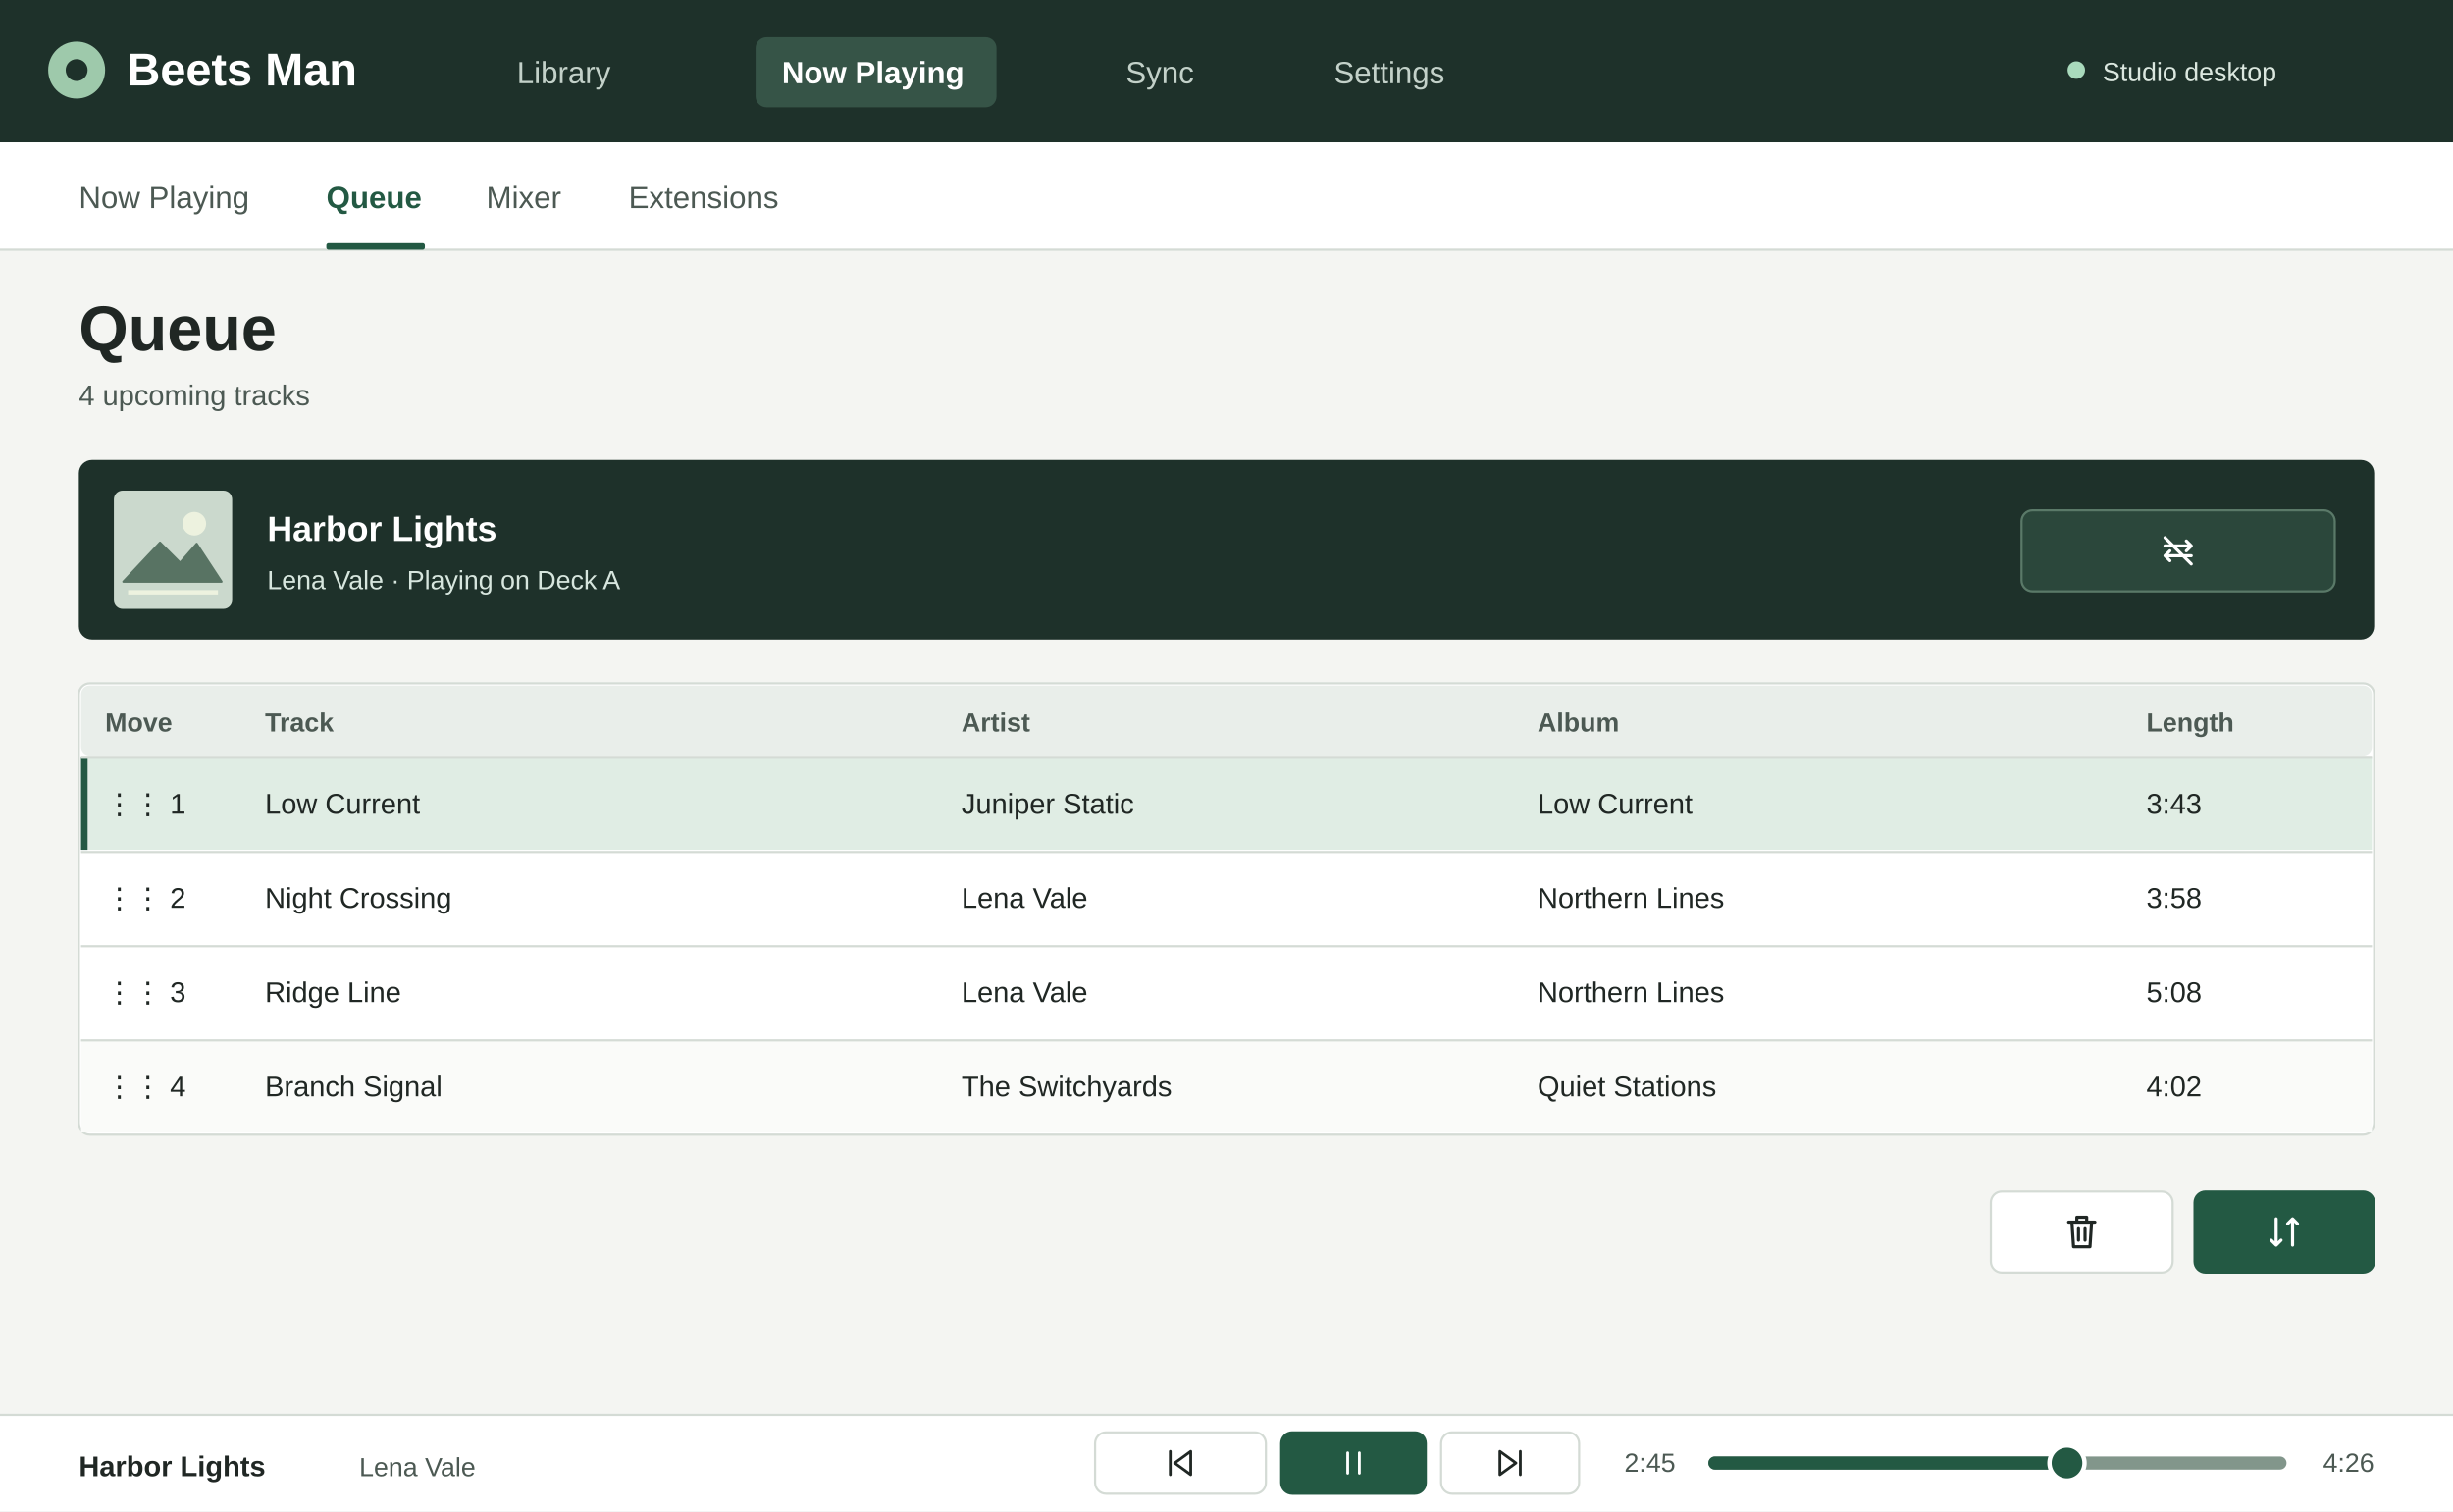
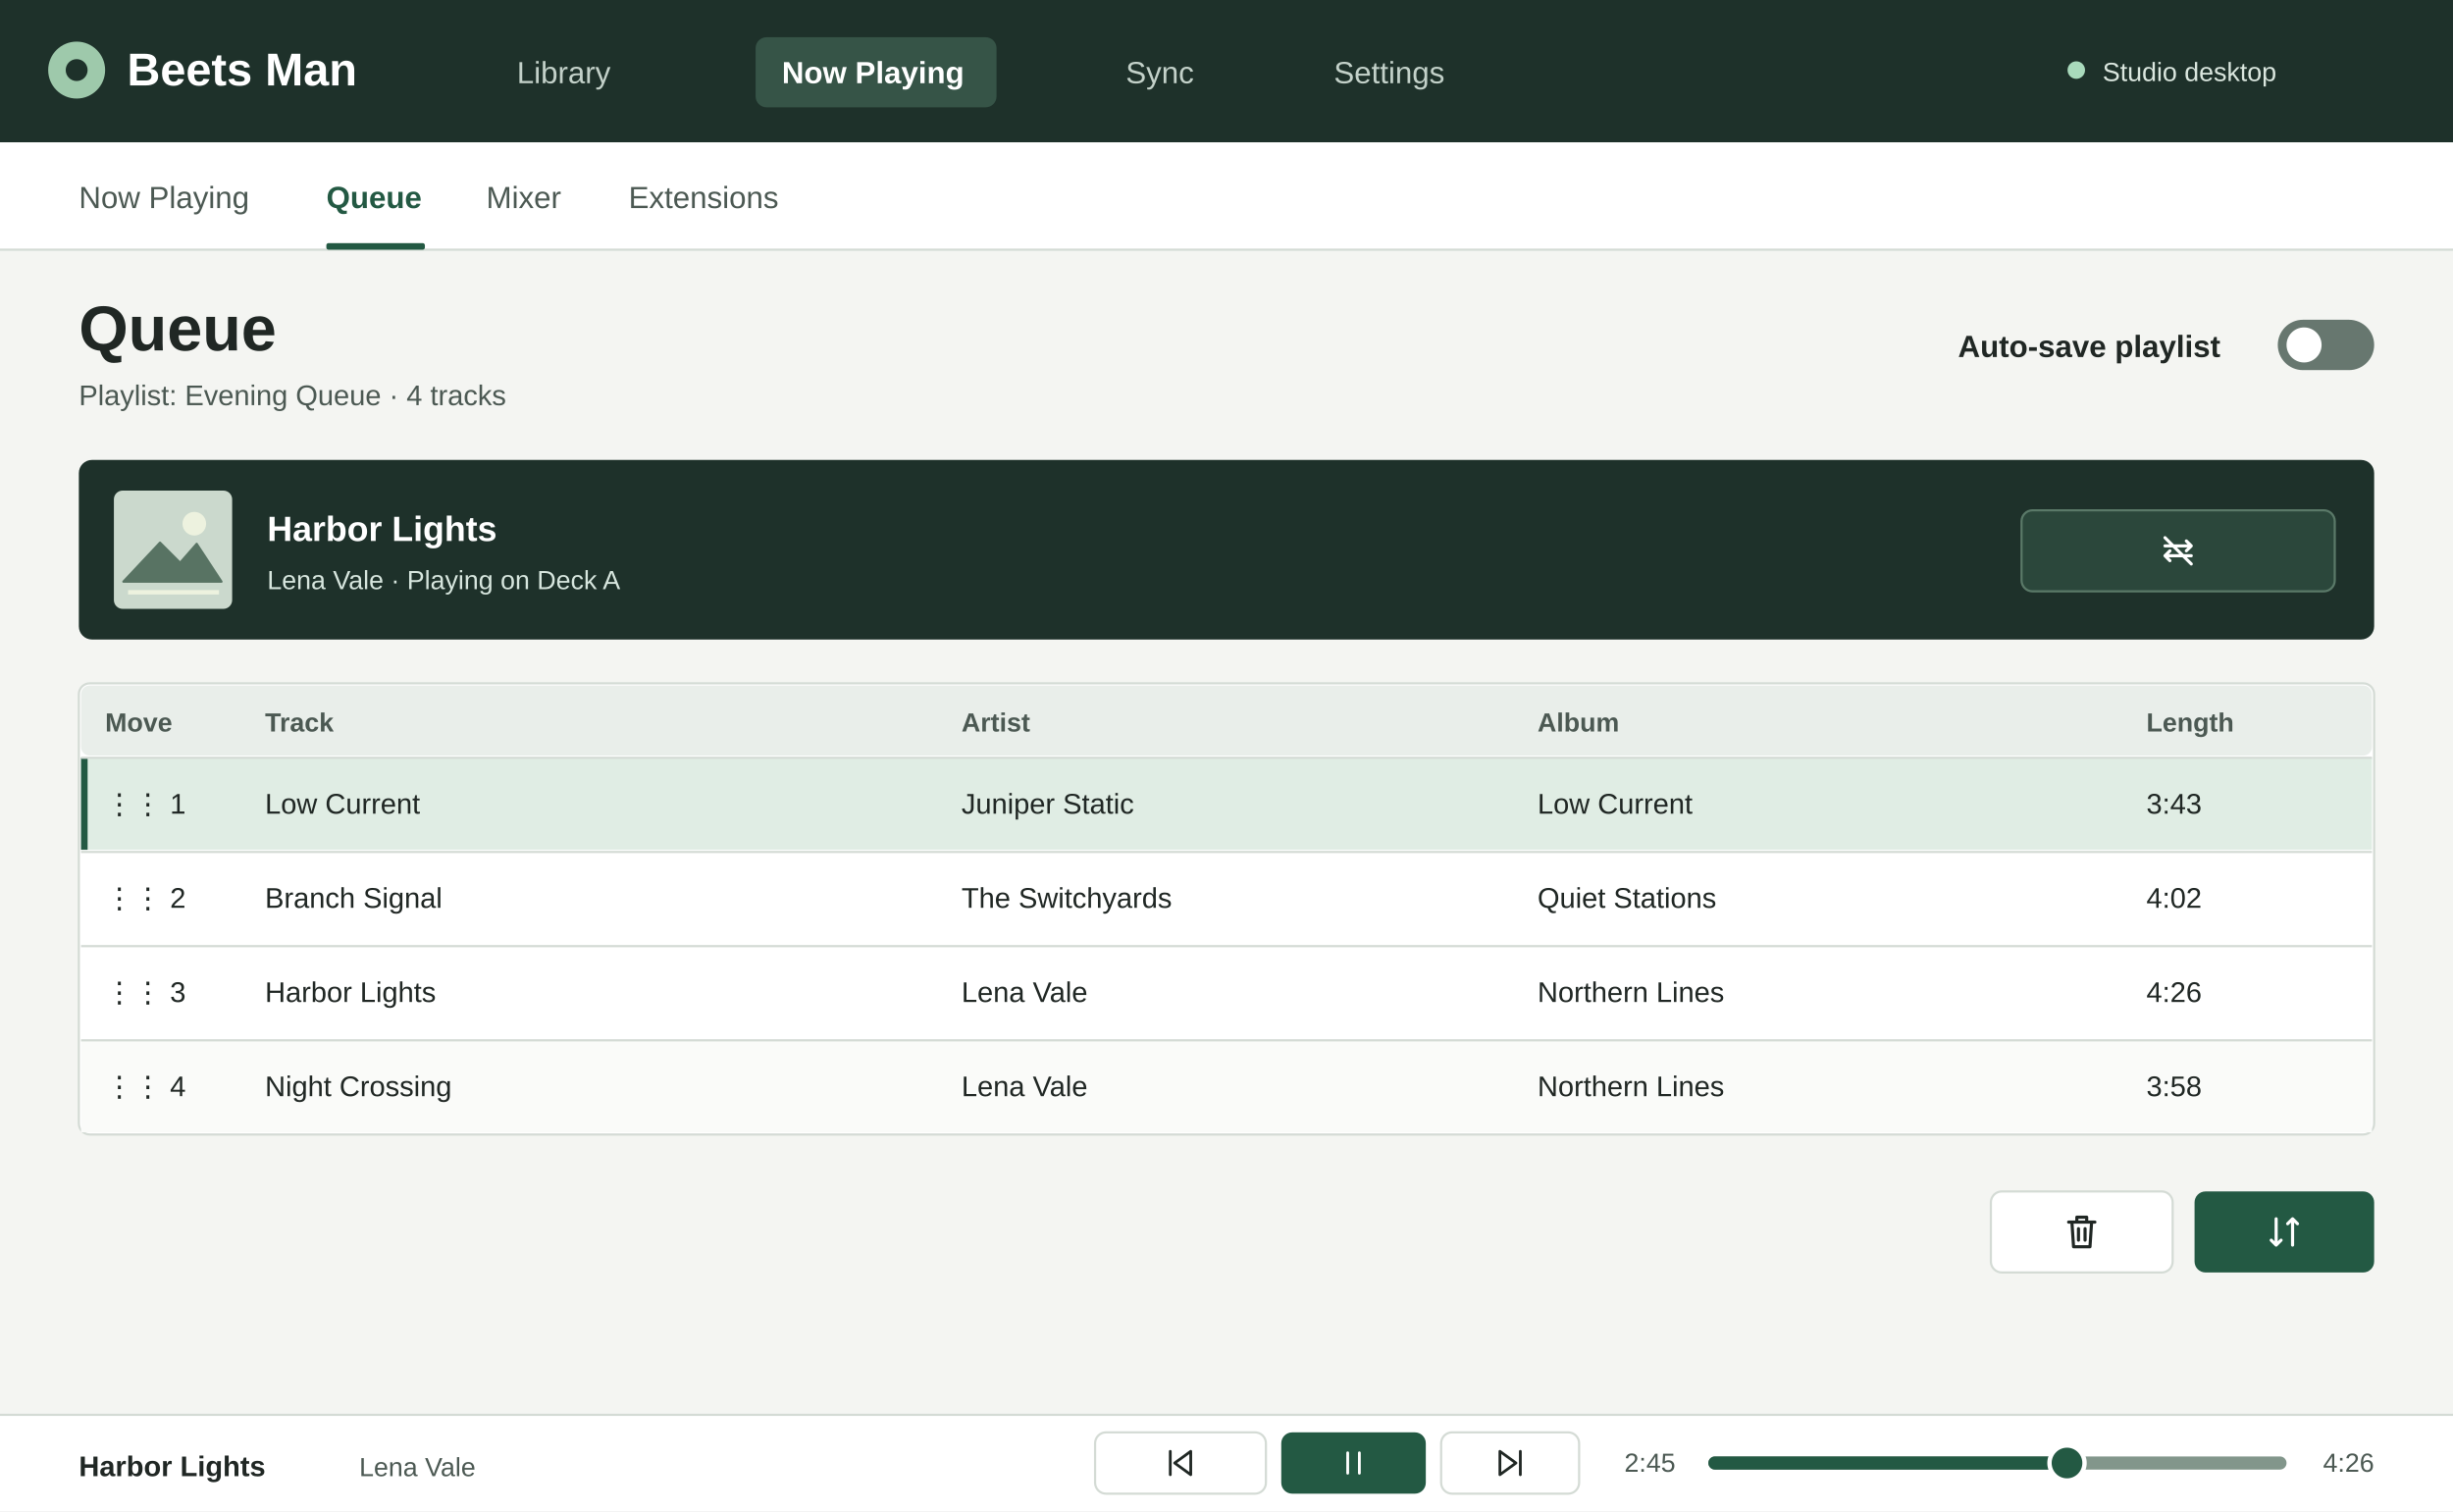
<svg xmlns="http://www.w3.org/2000/svg" width="1120" height="690" viewBox="0 0 1120 690" role="img" aria-labelledby="title" data-screen-id="SCR13" data-state-id="SCR13.STB04-9" data-storyboard-id="STB04" data-step-id="STB04-9">
  <g font-family="Liberation Sans,sans-serif">
-     <rect x="0" y="0" width="1120" height="690" rx="0" fill="#f4f5f2" />
-     <rect x="0" y="0" width="1120" height="65" rx="0" fill="#1e312a" />
-     <circle cx="35" cy="32" r="13" fill="#9ec9ab" />
-     <circle cx="35" cy="32" r="5" fill="#1e312a" />
-     <text x="58" y="39" font-size="21" fill="#ffffff" text-anchor="start" font-weight="700">Beets Man</text>
-     <text x="236" y="38" font-size="14" fill="#c3d1c9" text-anchor="start">Library</text>
-     <rect x="345" y="17" width="110" height="32" rx="5" fill="#365447" />
-     <text x="357" y="38" font-size="14" fill="#ffffff" text-anchor="start" font-weight="700">Now Playing</text>
-     <text x="514" y="38" font-size="14" fill="#c3d1c9" text-anchor="start">Sync</text>
-     <text x="609" y="38" font-size="14" fill="#c3d1c9" text-anchor="start">Settings</text>
-     <circle cx="948" cy="32" r="4" fill="#a9dabc" />
-     <text x="960" y="37" font-size="12" fill="#dbe7df" text-anchor="start">Studio desktop</text>
-     <rect x="0" y="65" width="1120" height="49" rx="0" fill="#ffffff" />
-     <line x1="0" y1="114" x2="1120" y2="114" stroke="#d4dbd5" stroke-width="1" />
-     <text x="36" y="95" font-size="14" fill="#4c5953" text-anchor="start">Now Playing</text>
-     <text x="149" y="95" font-size="14" fill="#235943" text-anchor="start" font-weight="700">Queue</text>
-     <rect x="149" y="111" width="45" height="3" rx="1" fill="#235943" />
-     <text x="222" y="95" font-size="14" fill="#4c5953" text-anchor="start">Mixer</text>
-     <text x="287" y="95" font-size="14" fill="#4c5953" text-anchor="start">Extensions</text>
-     <text x="36" y="160" font-size="29" fill="#202724" text-anchor="start" font-weight="700">Queue</text>
-     <text x="36" y="185" font-size="13" fill="#4c5953" text-anchor="start">4 upcoming tracks</text>
-     <rect x="0" y="646" width="1120" height="44" rx="0" fill="#ffffff" />
-     <line x1="0" y1="646" x2="1120" y2="646" stroke="#d4dbd5" stroke-width="1" />
-     <text x="36" y="674" font-size="13" fill="#202724" text-anchor="start" font-weight="700">Harbor Lights</text>
-     <text x="164" y="674" font-size="12" fill="#4c5953" text-anchor="start">Lena Vale</text>
-     <rect x="500" y="654" width="78" height="28" rx="5" fill="#ffffff" stroke="#d4dbd5" />
-     <text x="539.0" y="673.0" font-size="13" fill="#202724" text-anchor="middle" font-weight="700" data-button-label="icon-only" visibility="hidden">Previous</text>
-     <g transform="translate(531 660) scale(0.666667)" data-button-icon="previous" role="img" aria-label="Previous">
-       <path d="m19 4-11 8 11 8zM5 4v16" fill="none" stroke="#202724" stroke-width="1.9" stroke-linecap="round" stroke-linejoin="round" />
+     <g>
+       <g>
+         <g>
+           <rect x="0" y="0" width="1120" height="690" rx="0" fill="#f4f5f2" />
+           <rect x="0" y="0" width="1120" height="65" rx="0" fill="#1e312a" />
+           <circle cx="35" cy="32" r="13" fill="#9ec9ab" />
+           <circle cx="35" cy="32" r="5" fill="#1e312a" />
+           <text x="58" y="39" font-size="21" fill="#ffffff" text-anchor="start" font-weight="700">Beets Man</text>
+         </g>
+         <g>
+           <text x="236" y="38" font-size="14" fill="#c3d1c9" text-anchor="start">Library</text>
+         </g>
+         <rect x="345" y="17" width="110" height="32" rx="5" fill="#365447" />
+         <text x="357" y="38" font-size="14" fill="#ffffff" text-anchor="start" font-weight="700">Now Playing</text>
+         <g>
+           <text x="514" y="38" font-size="14" fill="#c3d1c9" text-anchor="start">Sync</text>
+         </g>
+         <g>
+           <text x="609" y="38" font-size="14" fill="#c3d1c9" text-anchor="start">Settings</text>
+         </g>
+         <g>
+           <circle cx="948" cy="32" r="4" fill="#a9dabc" />
+           <text x="960" y="37" font-size="12" fill="#dbe7df" text-anchor="start">Studio desktop</text>
+         </g>
+       </g>
+       <g>
+         <rect x="0" y="65" width="1120" height="49" rx="0" fill="#ffffff" />
+         <line x1="0" y1="114" x2="1120" y2="114" stroke="#d4dbd5" stroke-width="1" />
+       </g>
+       <g>
+         <g>
+           <text x="36" y="95" font-size="14" fill="#4c5953" text-anchor="start">Now Playing</text>
+         </g>
+         <g>
+           <text x="149" y="95" font-size="14" fill="#235943" text-anchor="start" font-weight="700">Queue</text>
+           <rect x="149" y="111" width="45" height="3" rx="1" fill="#235943" />
+         </g>
+         <g>
+           <text x="222" y="95" font-size="14" fill="#4c5953" text-anchor="start">Mixer</text>
+         </g>
+         <g>
+           <text x="287" y="95" font-size="14" fill="#4c5953" text-anchor="start">Extensions</text>
+         </g>
+       </g>
+       <text x="36" y="160" font-size="29" fill="#202724" font-weight="700">Queue</text>
+       <text x="36" y="185" font-size="13" fill="#4c5953">Playlist: Evening Queue · 4 tracks</text>
+       <g>
+         <rect x="0" y="646" width="1120" height="44" rx="0" fill="#ffffff" />
+         <line x1="0" y1="646" x2="1120" y2="646" stroke="#d4dbd5" stroke-width="1" />
+         <text x="36" y="674" font-size="13" fill="#202724" font-weight="700">Harbor Lights</text>
+         <text x="164" y="674" font-size="12" fill="#4c5953">Lena Vale</text>
+         <rect x="500" y="654" width="78" height="28" rx="5" fill="#ffffff" stroke="#d4dbd5" />
+         <g transform="translate(531 660) scale(0.666667)" color="#202724" data-button-icon="previous" role="img" aria-label="Previous">
+           <path d="m19 4-11 8 11 8zM5 4v16" fill="none" stroke="currentColor" stroke-width="1.9" stroke-linecap="round" stroke-linejoin="round" />
+         </g>
+         <rect x="585" y="654" width="66" height="28" rx="5" fill="#235943" />
+         <g transform="translate(610 660) scale(0.666667)" color="#ffffff" data-button-icon="pause" role="img" aria-label="Pause">
+           <path d="M8 5v14M16 5v14" fill="none" stroke="currentColor" stroke-width="1.9" stroke-linecap="round" stroke-linejoin="round" />
+         </g>
+         <rect x="658" y="654" width="63" height="28" rx="5" fill="#ffffff" stroke="#d4dbd5" />
+         <g transform="translate(681.5 660) scale(0.666667)" color="#202724" data-button-icon="next" role="img" aria-label="Next">
+           <path d="m5 4 11 8-11 8zM19 4v16" fill="none" stroke="currentColor" stroke-width="1.9" stroke-linecap="round" stroke-linejoin="round" />
+         </g>
+       </g>
+       <rect x="36" y="210" width="1048" height="82" rx="6" fill="#1e312a" />
+       <rect x="52" y="224" width="54" height="54" rx="4" fill="#cbd9cd" />
+       <circle cx="88.72" cy="239.12" r="5.4" fill="#edf2df" />
+       <path d="M56.32 265.58 73.06 247.76 82.24 256.94 89.80 248.30 101.14 265.58Z" fill="#587363" stroke="#587363" stroke-width="1" stroke-linecap="round" stroke-linejoin="round" />
+       <path d="M58.48 270.44h41.52" stroke="#edf2df" stroke-width="2" />
+       <text x="122" y="247" font-size="16" fill="#ffffff" font-weight="700">Harbor Lights</text>
+       <text x="122" y="269" font-size="12" fill="#d7e6de">Lena Vale · Playing on Deck A</text>
+       <rect x="923" y="233" width="143" height="37" rx="5" fill="#2b473b" stroke="#5a7968" />
+       <g transform="translate(985.5 242.5) scale(0.75)" color="#ffffff" data-button-icon="repeat-off" role="img" aria-label="Repeat: off">
+         <path d="M4 9h16l-3-3m3 3-3 3M20 15H4l3 3m-3-3 3-3M4 4l16 16" fill="none" stroke="currentColor" stroke-width="1.9" stroke-linecap="round" stroke-linejoin="round" />
+       </g>
+       <rect x="36" y="312" width="1048" height="206" rx="5" fill="#ffffff" stroke="#d4dbd5" />
+       <rect x="37" y="313" width="1046" height="32" rx="4" fill="#e9eeea" />
+       <g font-size="12" fill="#4c5953" font-weight="700">
+         <text x="48" y="334">Move</text>
+         <text x="121" y="334">Track</text>
+         <text x="439" y="334">Artist</text>
+         <text x="702" y="334">Album</text>
+         <text x="980" y="334">Length</text>
+       </g>
+       <rect x="37" y="346" width="1046" height="42" fill="#e0ede4" />
+       <rect x="37" y="346" width="3" height="42" fill="#235943" />
+       <rect x="37" y="475" width="1046" height="42" fill="#fafbf9" />
+       <path d="M37 346h1046 M37 389h1046 M37 432h1046 M37 475h1046" fill="none" stroke="#d4dbd5" />
+       <g font-size="13" fill="#202724">
+         <text x="48" y="371.5">⋮⋮ 1</text>
+         <text x="121" y="371.5">Low Current</text>
+         <text x="439" y="371.5">Juniper Static</text>
+         <text x="702" y="371.5">Low Current</text>
+         <text x="980" y="371.5">3:43</text>
+         <text x="48" y="414.5">⋮⋮ 2</text>
+         <text x="121" y="414.5">Branch Signal</text>
+         <text x="439" y="414.5">The Switchyards</text>
+         <text x="702" y="414.5">Quiet Stations</text>
+         <text x="980" y="414.5">4:02</text>
+         <text x="48" y="457.5">⋮⋮ 3</text>
+         <text x="121" y="457.5">Harbor Lights</text>
+         <text x="439" y="457.5">Lena Vale</text>
+         <text x="702" y="457.5">Northern Lines</text>
+         <text x="980" y="457.5">4:26</text>
+         <text x="48" y="500.5">⋮⋮ 4</text>
+         <text x="121" y="500.5">Night Crossing</text>
+         <text x="439" y="500.5">Lena Vale</text>
+         <text x="702" y="500.5">Northern Lines</text>
+         <text x="980" y="500.5">3:58</text>
+       </g>
+       <g data-control-id="SCR13.C01" role="img" aria-label="Reorder">
+         <rect x="1002" y="544" width="82" height="37" rx="5" fill="#235943" />
+         <g transform="translate(1034 553.5) scale(0.75)" color="#ffffff" data-button-icon="reorder">
+           <path d="M7 4v16m-3-3 3 3 3-3M17 20V4m-3 3 3-3 3 3" fill="none" stroke="currentColor" stroke-width="1.9" stroke-linecap="round" stroke-linejoin="round" />
+         </g>
+       </g>
+       <g data-control-id="SCR13.C02" role="img" aria-label="Remove">
+         <rect x="909" y="544" width="83" height="37" rx="5" fill="#ffffff" stroke="#d4dbd5" />
+         <g transform="translate(941.5 553.5) scale(0.75)" color="#202724" data-button-icon="trash">
+           <path d="M4 6h16M9 6V3h6v3M6 6l1 15h10l1-15M10 10v7m4-7v7" fill="none" stroke="currentColor" stroke-width="1.9" stroke-linecap="round" stroke-linejoin="round" />
+         </g>
+       </g>
    </g>
-     <rect x="585" y="654" width="66" height="28" rx="5" fill="#235943" stroke="#235943" />
-     <text x="618.0" y="673.0" font-size="13" fill="#ffffff" text-anchor="middle" font-weight="700" data-button-label="icon-only" visibility="hidden">Ⅱ</text>
-     <g transform="translate(610 660) scale(0.666667)" data-button-icon="pause" role="img" aria-label="Pause">
-       <path d="M8 5v14M16 5v14" fill="none" stroke="#ffffff" stroke-width="1.9" stroke-linecap="round" stroke-linejoin="round" />
+     <g>
+       <g role="slider" aria-label="Track position" aria-valuemin="0" aria-valuemax="266" aria-valuenow="165" aria-valuetext="2:45 of 4:26" data-seek-slider="track">
+         <text x="765" y="672" font-size="12" fill="#4c5953" text-anchor="end" data-seek-part="elapsed">2:45</text>
+         <rect x="780" y="665" width="264" height="6" rx="3" fill="#82968b" data-seek-part="track" />
+         <rect x="780" y="665" width="163.759" height="6" rx="3" fill="#235943" data-seek-part="played" />
+         <circle cx="943.759" cy="668" r="8" fill="#235943" stroke="#ffffff" stroke-width="2" data-seek-part="thumb" />
+         <text x="1084" y="672" font-size="12" fill="#4c5953" text-anchor="end" data-seek-part="duration">4:26</text>
+       </g>
    </g>
-     <rect x="658" y="654" width="63" height="28" rx="5" fill="#ffffff" stroke="#d4dbd5" />
-     <text x="689.5" y="673.0" font-size="13" fill="#202724" text-anchor="middle" font-weight="700" data-button-label="icon-only" visibility="hidden">Next</text>
-     <g transform="translate(681.5 660) scale(0.666667)" data-button-icon="next" role="img" aria-label="Next">
-       <path d="m5 4 11 8-11 8zM19 4v16" fill="none" stroke="#202724" stroke-width="1.9" stroke-linecap="round" stroke-linejoin="round" />
-     </g>
-     <g role="slider" aria-label="Track position" aria-valuemin="0" aria-valuemax="266" aria-valuenow="165" aria-valuetext="2:45 of 4:26" data-seek-slider="track">
-       <text x="765" y="672" font-size="12" fill="#4c5953" text-anchor="end" data-seek-part="elapsed">2:45</text>
-       <rect x="780" y="665" width="264" height="6" rx="3" fill="#82968b" data-seek-part="track" />
-       <rect x="780" y="665" width="163.759" height="6" rx="3" fill="#235943" data-seek-part="played" />
-       <circle cx="943.759" cy="668" r="8" fill="#235943" stroke="#ffffff" stroke-width="2" data-seek-part="thumb" />
-       <text x="1084" y="672" font-size="12" fill="#4c5953" text-anchor="end" data-seek-part="duration">4:26</text>
-     </g>
-     <rect x="36" y="210" width="1048" height="82" rx="6" fill="#1e312a" />
-     <rect x="52" y="224" width="54" height="54" rx="4" fill="#cbd9cd" />
-     <circle cx="88.72" cy="239.12" r="5.4" fill="#edf2df" />
-     <path d="M56.32 265.58 L73.06 247.76 L82.24 256.94 L89.80 248.30 L101.14 265.58 Z" fill="#587363" stroke="#587363" stroke-width="1" stroke-linecap="round" stroke-linejoin="round" />
-     <line x1="58.48" y1="270.44" x2="99.52" y2="270.44" stroke="#edf2df" stroke-width="2" />
-     <text x="122" y="247" font-size="16" fill="#ffffff" text-anchor="start" font-weight="700">Harbor Lights</text>
-     <text x="122" y="269" font-size="12" fill="#d7e6de" text-anchor="start">Lena Vale · Playing on Deck A</text>
-     <rect x="923" y="233" width="143" height="37" rx="5" fill="#2b473b" stroke="#5a7968" />
-     <text x="994.5" y="256.5" font-size="13" fill="#ffffff" text-anchor="middle" font-weight="700" data-button-label="icon-only" visibility="hidden">Repeat: off</text>
-     <g transform="translate(985.5 242.5) scale(0.75)" data-button-icon="repeat-off" role="img" aria-label="Repeat: off">
-       <path d="M4 9h16l-3-3m3 3-3 3M20 15H4l3 3m-3-3 3-3M4 4l16 16" fill="none" stroke="#ffffff" stroke-width="1.9" stroke-linecap="round" stroke-linejoin="round" />
-     </g>
-     <rect x="36" y="312" width="1048" height="206" rx="5" fill="#ffffff" stroke="#d4dbd5" />
-     <rect x="37" y="313" width="1046" height="32" rx="4" fill="#e9eeea" />
-     <text x="48" y="334" font-size="12" fill="#4c5953" text-anchor="start" font-weight="700">Move</text>
-     <text x="121" y="334" font-size="12" fill="#4c5953" text-anchor="start" font-weight="700">Track</text>
-     <text x="439" y="334" font-size="12" fill="#4c5953" text-anchor="start" font-weight="700">Artist</text>
-     <text x="702" y="334" font-size="12" fill="#4c5953" text-anchor="start" font-weight="700">Album</text>
-     <text x="980" y="334" font-size="12" fill="#4c5953" text-anchor="start" font-weight="700">Length</text>
-     <rect x="37" y="346" width="1046" height="42" rx="0" fill="#e0ede4" />
-     <rect x="37" y="346" width="3" height="42" rx="0" fill="#235943" />
-     <line x1="37" y1="346" x2="1083" y2="346" stroke="#d4dbd5" stroke-width="1" />
-     <text x="48" y="371.5" font-size="13" fill="#202724" text-anchor="start">⋮⋮ 1</text>
-     <text x="121" y="371.5" font-size="13" fill="#202724" text-anchor="start">Low Current</text>
-     <text x="439" y="371.5" font-size="13" fill="#202724" text-anchor="start">Juniper Static</text>
-     <text x="702" y="371.5" font-size="13" fill="#202724" text-anchor="start">Low Current</text>
-     <text x="980" y="371.5" font-size="13" fill="#202724" text-anchor="start">3:43</text>
-     <line x1="37" y1="389" x2="1083" y2="389" stroke="#d4dbd5" stroke-width="1" />
-     <text x="48" y="414.5" font-size="13" fill="#202724" text-anchor="start">⋮⋮ 2</text>
-     <text x="121" y="414.5" font-size="13" fill="#202724" text-anchor="start">Night Crossing</text>
-     <text x="439" y="414.5" font-size="13" fill="#202724" text-anchor="start">Lena Vale</text>
-     <text x="702" y="414.5" font-size="13" fill="#202724" text-anchor="start">Northern Lines</text>
-     <text x="980" y="414.5" font-size="13" fill="#202724" text-anchor="start">3:58</text>
-     <line x1="37" y1="432" x2="1083" y2="432" stroke="#d4dbd5" stroke-width="1" />
-     <text x="48" y="457.5" font-size="13" fill="#202724" text-anchor="start">⋮⋮ 3</text>
-     <text x="121" y="457.5" font-size="13" fill="#202724" text-anchor="start">Ridge Line</text>
-     <text x="439" y="457.5" font-size="13" fill="#202724" text-anchor="start">Lena Vale</text>
-     <text x="702" y="457.5" font-size="13" fill="#202724" text-anchor="start">Northern Lines</text>
-     <text x="980" y="457.5" font-size="13" fill="#202724" text-anchor="start">5:08</text>
-     <rect x="37" y="475" width="1046" height="42" rx="0" fill="#fafbf9" />
-     <line x1="37" y1="475" x2="1083" y2="475" stroke="#d4dbd5" stroke-width="1" />
-     <text x="48" y="500.5" font-size="13" fill="#202724" text-anchor="start">⋮⋮ 4</text>
-     <text x="121" y="500.5" font-size="13" fill="#202724" text-anchor="start">Branch Signal</text>
-     <text x="439" y="500.5" font-size="13" fill="#202724" text-anchor="start">The Switchyards</text>
-     <text x="702" y="500.5" font-size="13" fill="#202724" text-anchor="start">Quiet Stations</text>
-     <text x="980" y="500.5" font-size="13" fill="#202724" text-anchor="start">4:02</text>
-     <rect x="1002" y="544" width="82" height="37" rx="5" fill="#235943" stroke="#235943" />
-     <text x="1043.0" y="567.5" font-size="13" fill="#ffffff" text-anchor="middle" font-weight="700" data-control-id="SCR13.C01" data-button-label="icon-only" visibility="hidden">Reorder</text>
-     <g transform="translate(1034 553.5) scale(0.75)" data-button-icon="reorder" role="img" aria-label="Reorder">
-       <path d="M7 4v16m-3-3 3 3 3-3M17 20V4m-3 3 3-3 3 3" fill="none" stroke="#ffffff" stroke-width="1.9" stroke-linecap="round" stroke-linejoin="round" />
-     </g>
-     <rect x="909" y="544" width="83" height="37" rx="5" fill="#ffffff" stroke="#d4dbd5" />
-     <text x="950.5" y="567.5" font-size="13" fill="#202724" text-anchor="middle" font-weight="700" data-control-id="SCR13.C02" data-button-label="icon-only" visibility="hidden">Remove</text>
-     <g transform="translate(941.5 553.5) scale(0.75)" data-button-icon="trash" role="img" aria-label="Remove">
-       <path d="M4 6h16M9 6V3h6v3M6 6l1 15h10l1-15M10 10v7m4-7v7" fill="none" stroke="#202724" stroke-width="1.9" stroke-linecap="round" stroke-linejoin="round" />
+     <g data-control-id="SCR13.C03" role="switch" aria-label="Auto-save playlist" aria-checked="false">
+       <text x="894" y="163" font-size="14" fill="#202724" font-weight="700">Auto-save playlist</text>
+       <rect x="1040" y="146" width="44" height="23" rx="11.5" fill="#67776f" />
+       <circle cx="1052" cy="157.5" r="8" fill="#ffffff" />
    </g>
  </g>
</svg>
